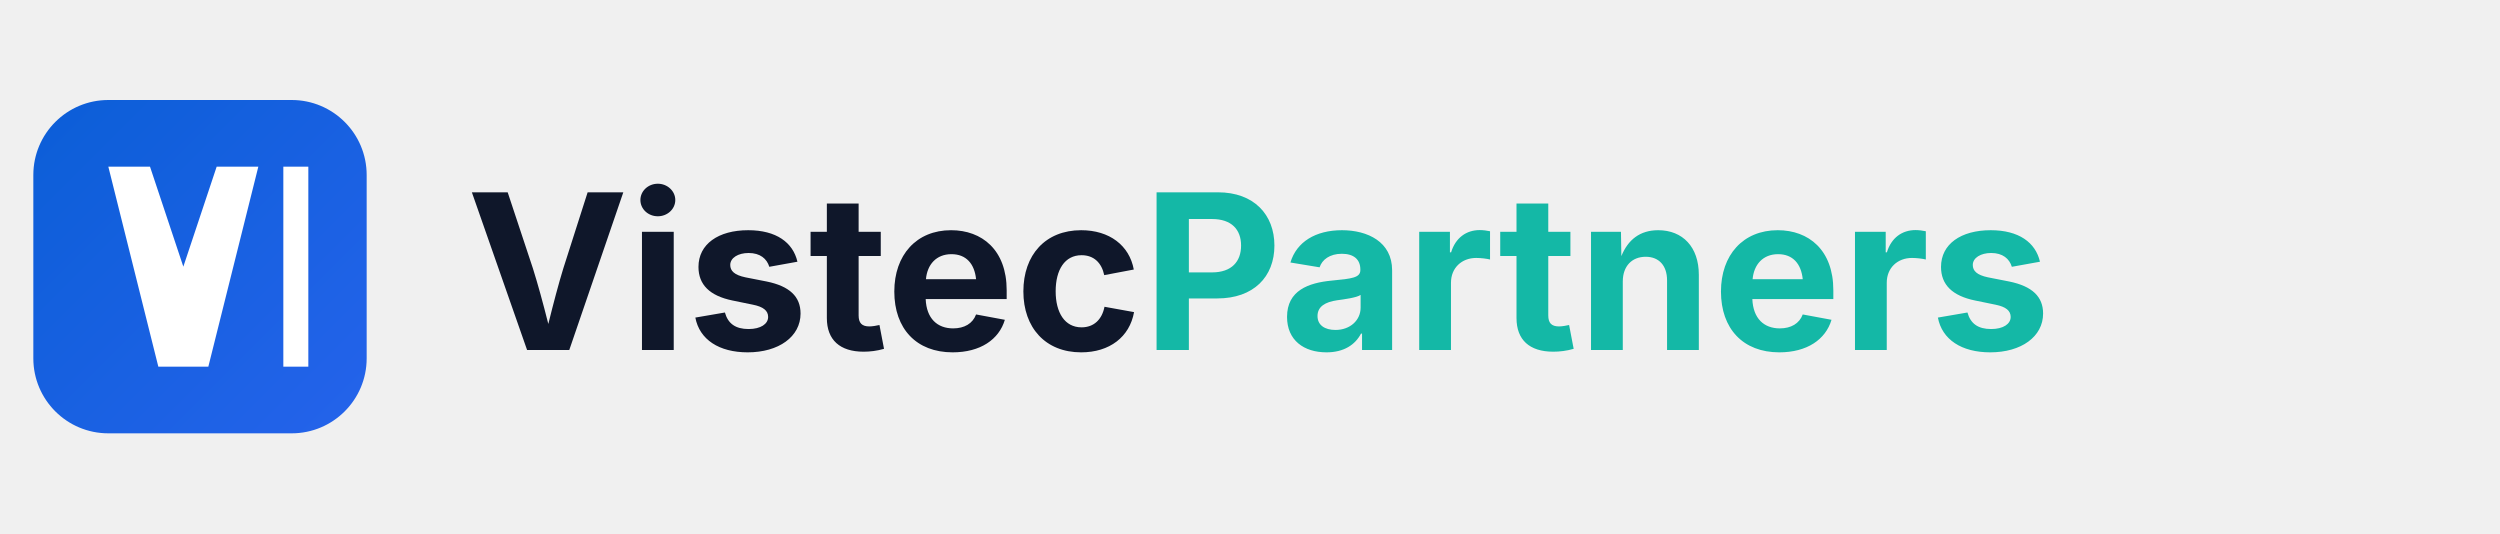
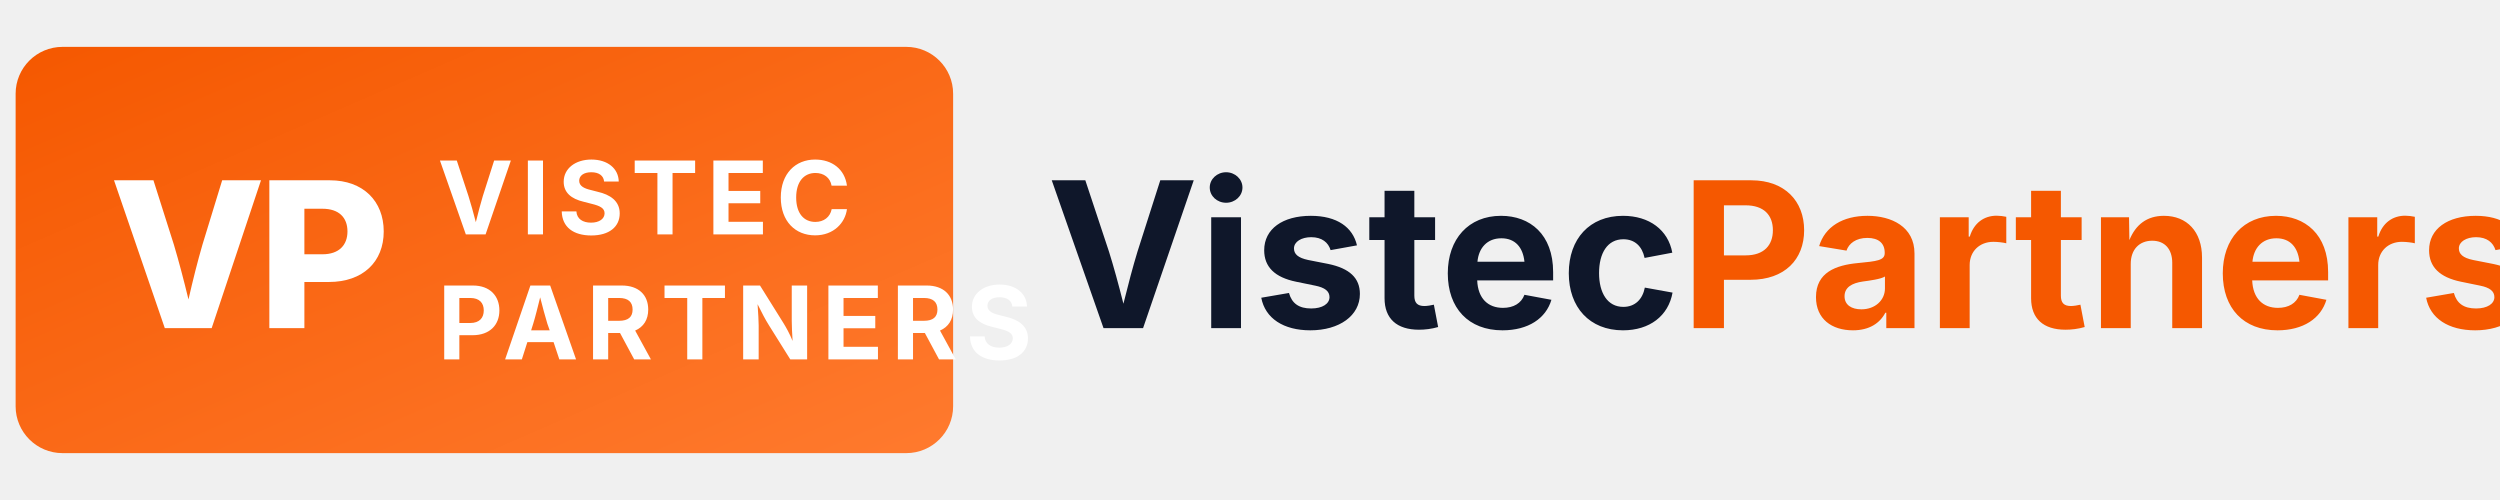
- <svg xmlns="http://www.w3.org/2000/svg" viewBox="0 0 300 64" role="img" aria-label="VistecPartners">
+ <svg xmlns="http://www.w3.org/2000/svg" viewBox="0 0 320 64" role="img" aria-label="Vistec Partners">
  <defs>
    <linearGradient id="g" x1="0" y1="0" x2="1" y2="1">
-       <stop offset="0%" stop-color="#0B5ED7" />
-       <stop offset="100%" stop-color="#2563EB" />
+       <stop offset="0%" stop-color="#F55800" />
+       <stop offset="100%" stop-color="#FF7A2E" />
    </linearGradient>
  </defs>
-   <rect x="4" y="12" width="40" height="40" rx="9" fill="url(#g)" />
-   <path fill="#fff" d="M13 20h5l4 12 4-12h5l-6 24h-6L13 20Zm21 0h3v24h-3V20Z" />
-   <text x="56" y="42" font-family="Inter, system-ui, sans-serif" font-size="26" font-weight="700" fill="#0F172A">Vistec<tspan fill="#14B8A6">Partners</tspan>
+   <rect x="2" y="6" width="120" height="52" rx="6" fill="url(#g)" />
+   <text x="14" y="42" font-family="Inter, system-ui, sans-serif" font-size="26" font-weight="800" fill="#ffffff" letter-spacing="-1">VP</text>
+   <text x="56" y="30" font-family="Inter, system-ui, sans-serif" font-size="13" font-weight="700" fill="#ffffff" letter-spacing="1">VISTEC</text>
+   <text x="56" y="46" font-family="Inter, system-ui, sans-serif" font-size="13" font-weight="700" fill="#ffffff" letter-spacing="1">PARTNERS</text>
+   <text x="134" y="42" font-family="Inter, system-ui, sans-serif" font-size="26" font-weight="700" fill="#0F172A">Vistec<tspan fill="#F55800">Partners</tspan>
  </text>
</svg>
